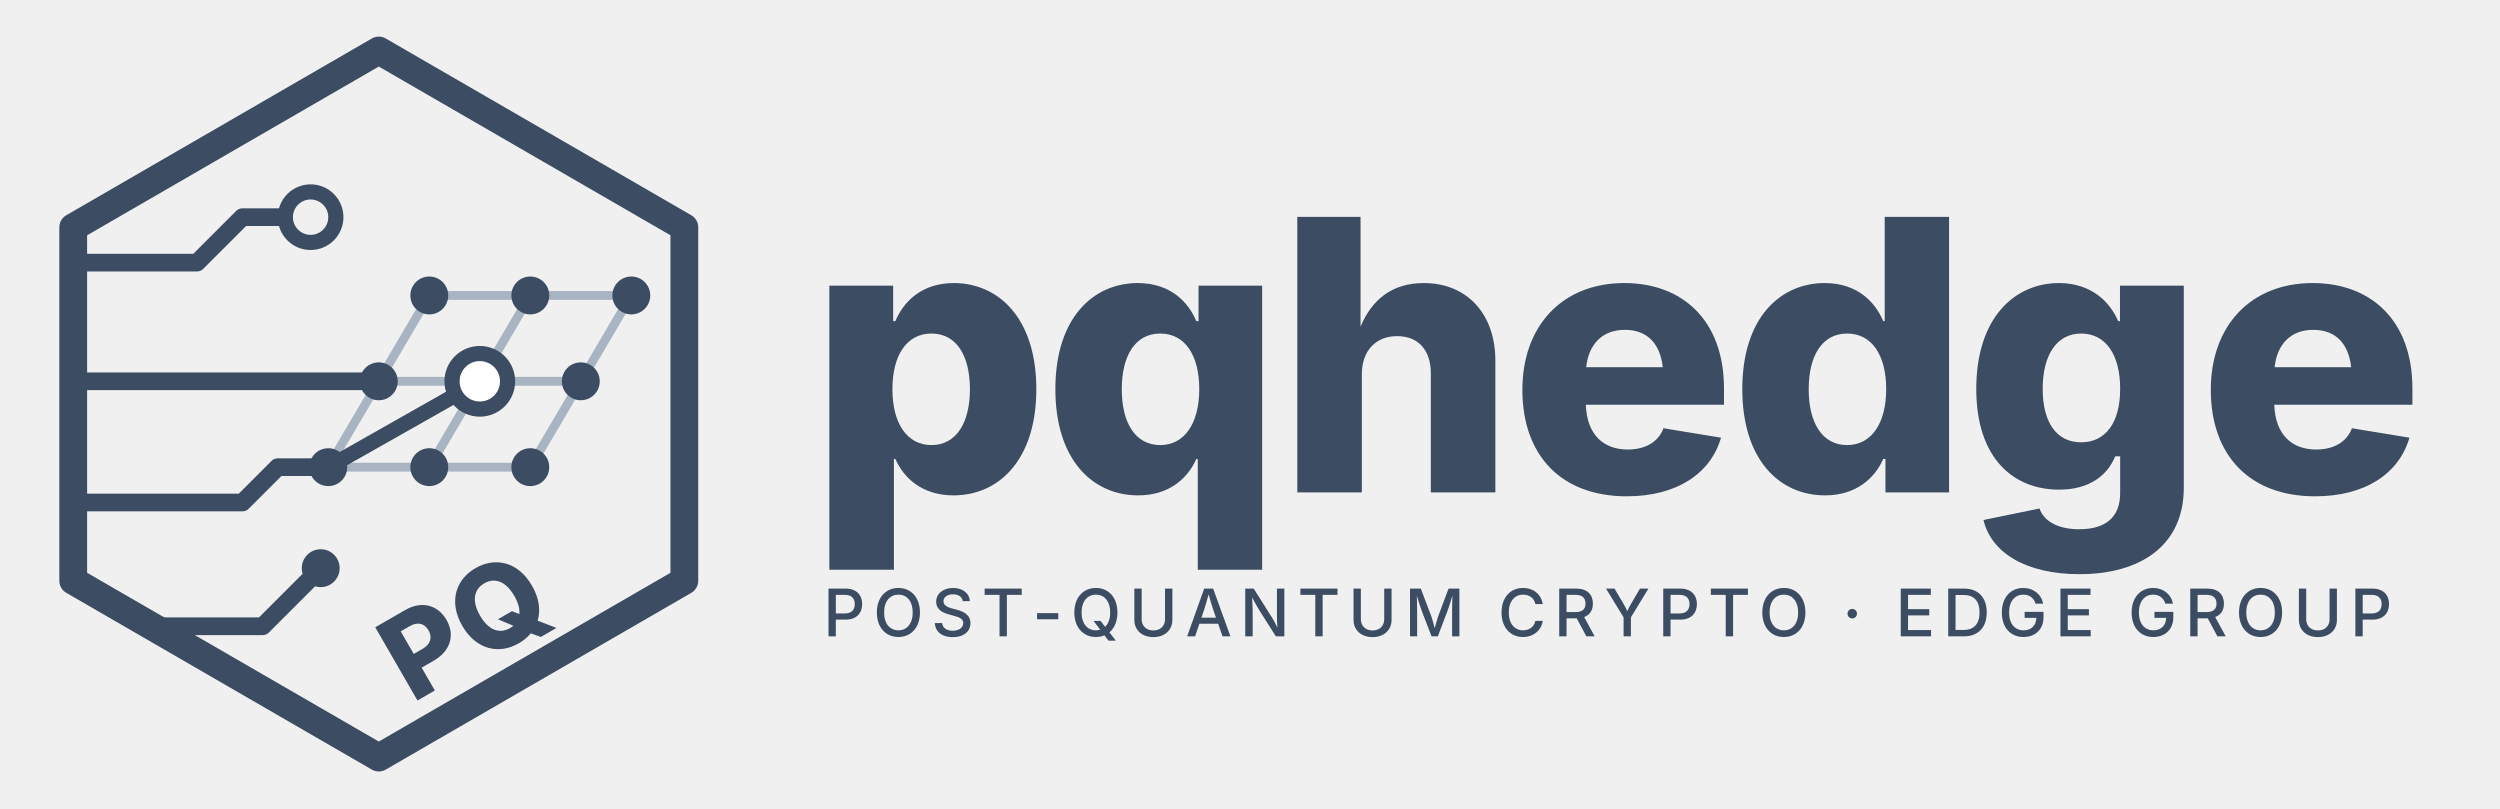
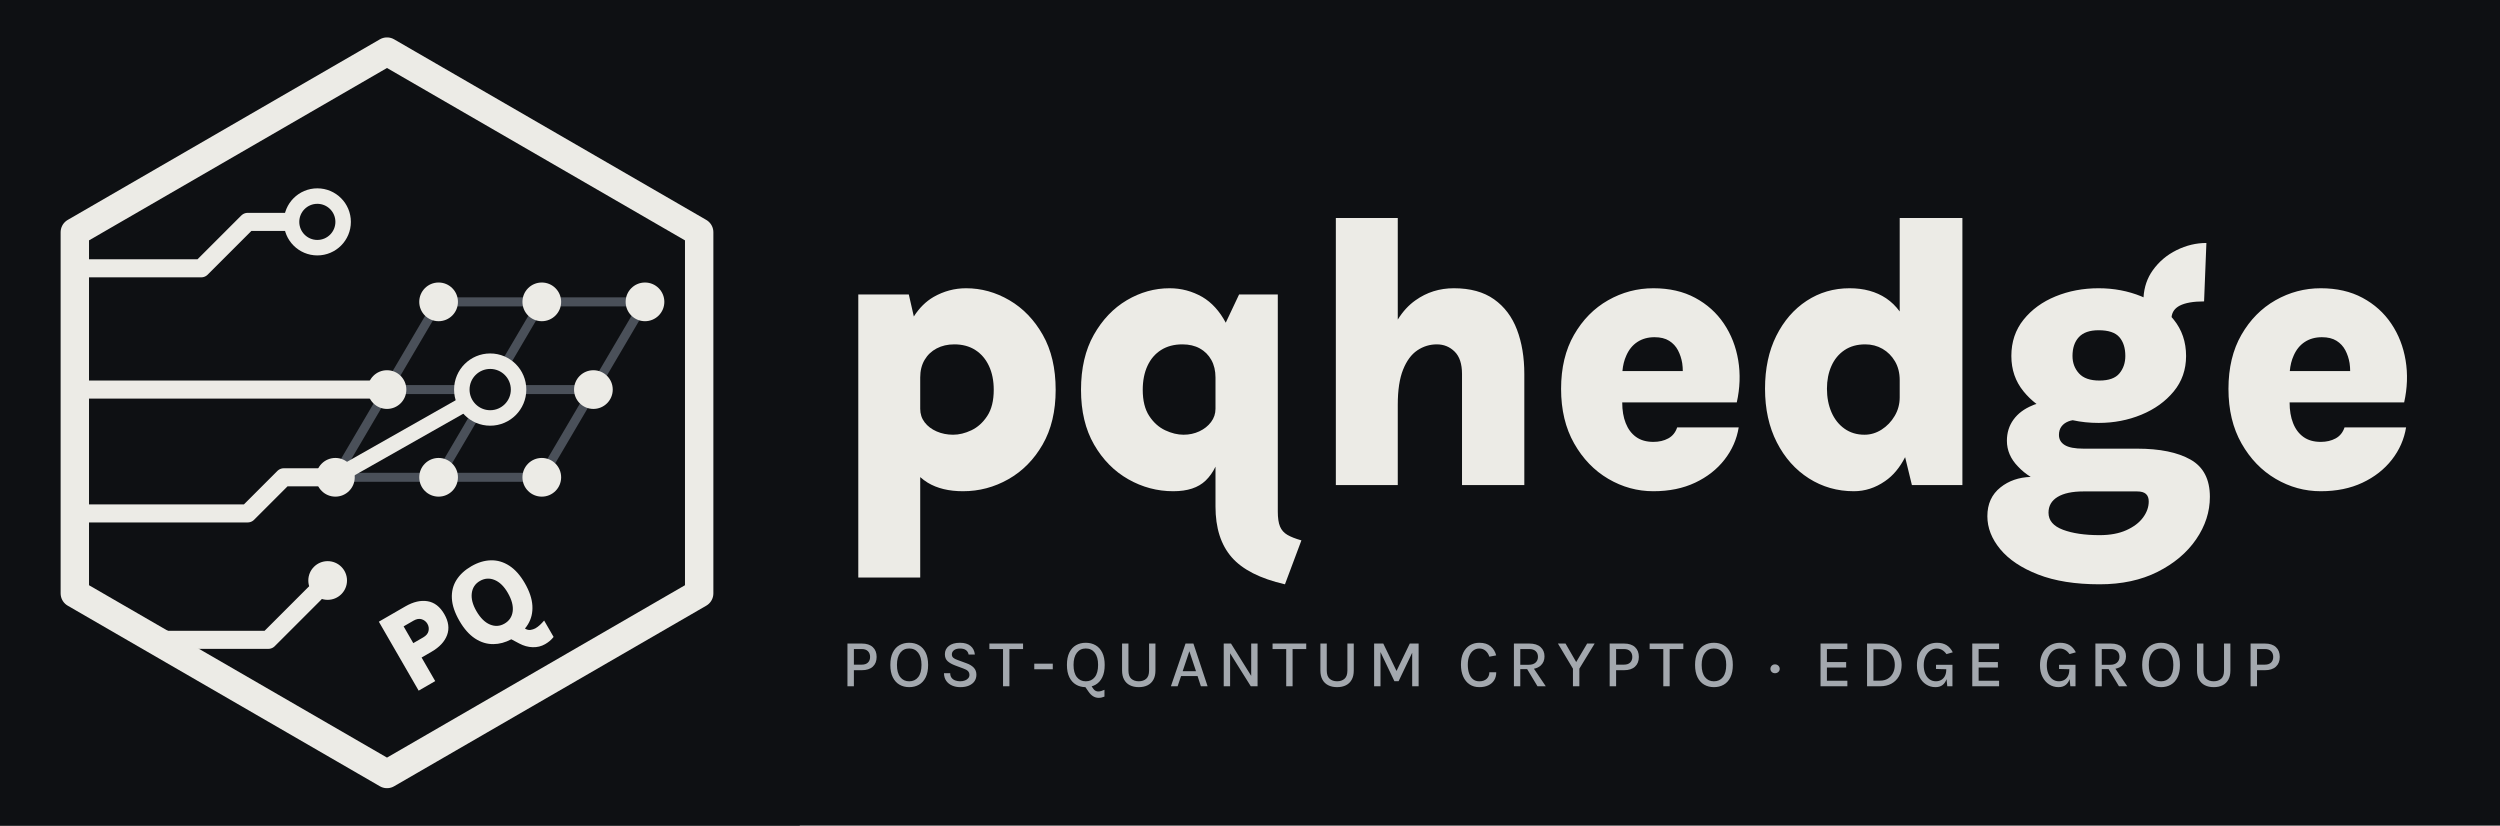
- <svg xmlns="http://www.w3.org/2000/svg" viewBox="0 0 990 320" role="img" aria-label="pqhedge">
+ <svg xmlns="http://www.w3.org/2000/svg" viewBox="0 0 969 320" role="img" aria-label="pqhedge">
+   <rect x="0" y="0" width="969" height="320" fill="#0E1013" />
  <g>
-     <polygon points="150,20 271,90 271,230 150,300 29,230 29,90" fill="none" stroke="#3B4C63" stroke-width="11" stroke-linejoin="round" />
-     <g fill="none" stroke="#3B4C63" stroke-width="7" stroke-linecap="round" stroke-linejoin="round">
+     <rect x="-10" y="0" width="320" height="320" fill="#0E1013" />
+     <polygon points="150,20 271,90 271,230 150,300 29,230 29,90" fill="none" stroke="#ECEBE6" stroke-width="11" stroke-linejoin="round" />
+     <g fill="none" stroke="#ECEBE6" stroke-width="7" stroke-linecap="round" stroke-linejoin="round">
      <path d="M34 104 H78 L96 86 H112" />
      <path d="M34 151 H150" />
      <path d="M34 199 H96 L110 185 H130" />
      <path d="M64 248 H104 L122 230" />
    </g>
-     <circle cx="123" cy="86" r="10" fill="none" stroke="#3B4C63" stroke-width="6" />
-     <circle cx="127" cy="225" r="7.5" fill="#3B4C63" />
-     <g stroke="#A9B4C2" stroke-width="3.5" stroke-linecap="round">
+     <circle cx="123" cy="86" r="10" fill="none" stroke="#ECEBE6" stroke-width="6" />
+     <circle cx="127" cy="225" r="7.5" fill="#ECEBE6" />
+     <g stroke="#4A5059" stroke-width="3.5" stroke-linecap="round">
      <line x1="130" y1="185" x2="210" y2="185" />
      <line x1="150" y1="151" x2="230" y2="151" />
      <line x1="170" y1="117" x2="250" y2="117" />
      <line x1="130" y1="185" x2="170" y2="117" />
      <line x1="170" y1="185" x2="210" y2="117" />
      <line x1="210" y1="185" x2="250" y2="117" />
    </g>
-     <line x1="130" y1="185" x2="190" y2="151" stroke="#3B4C63" stroke-width="6" stroke-linecap="round" />
-     <g fill="#3B4C63">
+     <line x1="130" y1="185" x2="190" y2="151" stroke="#ECEBE6" stroke-width="6" stroke-linecap="round" />
+     <g fill="#ECEBE6">
      <circle cx="130" cy="185" r="7.5" />
      <circle cx="170" cy="185" r="7.5" />
      <circle cx="210" cy="185" r="7.5" />
      <circle cx="150" cy="151" r="7.5" />
      <circle cx="230" cy="151" r="7.5" />
      <circle cx="170" cy="117" r="7.5" />
      <circle cx="210" cy="117" r="7.5" />
      <circle cx="250" cy="117" r="7.5" />
    </g>
-     <circle cx="190" cy="151" r="11" fill="#FFFFFF" stroke="#3B4C63" stroke-width="6" />
-     <path d="M2.605 0.0H10.534V-10.444H16.082C23.764 -10.444 28.503 -15.004 28.503 -21.899C28.503 -28.75 23.854 -33.467 16.307 -33.467H2.605ZM10.534 -16.711V-27.043H14.622C18.351 -27.043 20.282 -25.044 20.282 -21.899C20.282 -18.8 18.351 -16.711 14.645 -16.711Z M48.694 0.449C50.851 0.449 52.895 0.09 54.759 -0.606L57.477 2.628H64.642L59.61 -3.594C62.71 -6.514 64.597 -10.938 64.597 -16.711C64.597 -27.762 57.656 -33.916 48.694 -33.916C39.688 -33.916 32.747 -27.762 32.747 -16.711C32.747 -5.728 39.688 0.449 48.694 0.449ZM46.269 -11.927 50.289 -6.648C49.773 -6.559 49.256 -6.514 48.694 -6.514C43.82 -6.514 40.856 -10.107 40.856 -16.711C40.856 -23.337 43.82 -26.953 48.694 -26.953C53.546 -26.953 56.511 -23.359 56.511 -16.711C56.511 -13.611 55.859 -11.163 54.647 -9.456L52.692 -11.927Z" fill="#3B4C63" transform="translate(192 262) rotate(-30) translate(-33.4 0)" />
+     <circle cx="190" cy="151" r="11" fill="#0E1013" stroke="#ECEBE6" stroke-width="6" />
+     <path d="M3.703 0.0V-30.866H15.548Q20.884 -30.866 24.012 -28.301Q27.14 -25.737 27.14 -20.723Q27.14 -15.732 24.012 -13.145Q20.884 -10.557 15.548 -10.557H11.109V0.0ZM11.109 -16.997H15.548Q17.549 -16.997 18.572 -18.112Q19.596 -19.228 19.596 -20.723Q19.596 -22.241 18.572 -23.368Q17.549 -24.495 15.548 -24.495H11.109Z M55.177 8.901Q52.647 8.901 50.393 7.51Q48.139 6.118 46.621 3.68L44.758 0.713Q40.825 0.575 37.835 -1.127Q34.546 -2.967 32.729 -6.59Q30.912 -10.212 30.912 -15.525Q30.912 -20.976 32.729 -24.529Q34.546 -28.083 37.823 -29.819Q41.101 -31.556 45.494 -31.556Q49.933 -31.556 53.233 -29.739Q56.534 -27.922 58.351 -24.357Q60.168 -20.792 60.168 -15.525Q60.168 -10.12 58.351 -6.497Q56.534 -2.875 53.245 -1.081Q52.371 -0.598 51.428 -0.253L51.589 0.046Q52.141 0.943 53.05 1.299Q53.958 1.656 54.947 1.702Q56.028 1.702 57.132 1.449Q58.236 1.196 59.409 0.782V8.119Q58.305 8.556 57.281 8.729Q56.258 8.901 55.177 8.901ZM45.494 -5.865Q48.714 -5.865 50.646 -8.407Q52.578 -10.948 52.578 -15.571Q52.578 -19.918 50.646 -22.436Q48.714 -24.955 45.494 -24.955Q42.366 -24.955 40.434 -22.436Q38.502 -19.918 38.502 -15.525Q38.502 -10.948 40.434 -8.407Q42.366 -5.865 45.494 -5.865Z" fill="#ECEBE6" transform="translate(186 254) rotate(-30) translate(-31.1 0)" />
  </g>
-   <path d="M8.423 30.615H33.984V-13.257H34.57C37.793 -5.859 45.044 1.172 57.568 1.172C75.732 1.172 90.381 -13.11 90.381 -40.869C90.381 -69.58 74.927 -82.91 57.715 -82.91C44.678 -82.91 37.646 -75.22 34.57 -67.822H33.691V-81.885H8.423ZM48.853 -18.75C39.111 -18.75 33.398 -27.466 33.398 -40.869C33.398 -54.419 39.111 -62.915 48.853 -62.915C58.74 -62.915 64.087 -54.199 64.087 -40.869C64.087 -27.539 58.667 -18.75 48.853 -18.75Z M179.812 30.615V-81.885H154.617V-67.822H153.738C150.662 -75.22 143.631 -82.91 130.521 -82.91C113.309 -82.91 97.928 -69.58 97.928 -40.869C97.928 -13.11 112.503 1.172 130.74 1.172C143.191 1.172 150.516 -5.859 153.738 -13.257H154.324V30.615ZM139.456 -18.75C129.568 -18.75 124.222 -27.539 124.222 -40.869C124.222 -54.199 129.568 -62.915 139.456 -62.915C149.197 -62.915 154.91 -54.419 154.91 -40.869C154.91 -27.466 149.124 -18.75 139.456 -18.75Z" fill="#3B4C63" transform="translate(320 195)" />
-   <path d="M33.984 -46.729C33.984 -56.25 39.624 -61.89 47.974 -61.89C56.323 -61.89 61.304 -56.396 61.304 -47.168V0.0H86.865V-52.148C86.865 -70.679 75.659 -82.91 58.521 -82.91C45.776 -82.91 37.866 -76.172 33.472 -65.625V-109.131H8.423V0.0H33.984Z M138.87 1.538C158.719 1.538 172.122 -7.471 176.224 -21.68L153.445 -25.415C151.395 -19.922 146.194 -16.992 139.31 -16.992C129.642 -16.992 123.123 -22.852 122.684 -34.717H177.396V-41.162C177.396 -68.188 160.916 -82.91 137.918 -82.91C113.309 -82.91 97.562 -65.918 97.562 -40.649C97.562 -14.429 113.162 1.538 138.87 1.538ZM122.83 -49.585C123.782 -58.594 129.129 -64.38 138.138 -64.38C147.073 -64.38 152.127 -58.887 153.152 -49.585Z M217.462 1.172C229.913 1.172 237.237 -5.859 240.46 -13.257H241.339V0.0H266.534V-109.131H241.046V-67.822H240.46C237.384 -75.22 230.353 -82.91 217.242 -82.91C200.03 -82.91 184.649 -69.58 184.649 -40.869C184.649 -13.11 199.225 1.172 217.462 1.172ZM226.178 -18.75C216.29 -18.75 210.943 -27.539 210.943 -40.869C210.943 -54.199 216.29 -62.915 226.178 -62.915C235.919 -62.915 241.632 -54.419 241.632 -40.869C241.632 -27.466 235.846 -18.75 226.178 -18.75Z M318.173 32.373C342.636 32.373 359.481 20.801 359.481 -1.831V-81.885H334.213V-67.822H333.48C330.404 -75.22 323.007 -82.91 310.043 -82.91C292.831 -82.91 277.304 -69.58 277.304 -40.942C277.304 -13.33 292.172 -1.099 310.116 -1.099C322.274 -1.099 329.306 -6.885 332.309 -14.282H334.286V0.22C334.286 9.961 328.427 14.575 318.026 14.575C308.871 14.575 303.817 10.84 302.353 6.372L280.16 10.913C283.163 23.73 296.786 32.373 318.173 32.373ZM318.832 -19.849C309.018 -19.849 303.598 -27.832 303.598 -41.016C303.598 -54.199 309.018 -62.915 318.832 -62.915C328.646 -62.915 334.286 -54.419 334.286 -41.016C334.286 -27.759 328.646 -19.849 318.832 -19.849Z M411.486 1.538C431.335 1.538 444.738 -7.471 448.84 -21.68L426.062 -25.415C424.011 -19.922 418.811 -16.992 411.926 -16.992C402.258 -16.992 395.739 -22.852 395.3 -34.717H450.012V-41.162C450.012 -68.188 433.532 -82.91 410.534 -82.91C385.925 -82.91 370.178 -65.918 370.178 -40.649C370.178 -14.429 385.778 1.538 411.486 1.538ZM395.446 -49.585C396.398 -58.594 401.745 -64.38 410.754 -64.38C419.689 -64.38 424.743 -58.887 425.769 -49.585Z" fill="#3B4C63" transform="translate(505.3 195)" />
-   <path d="M2.095 0.0H4.989V-6.627H8.849C13.241 -6.627 15.425 -9.28 15.425 -12.771C15.425 -16.263 13.254 -18.916 8.874 -18.916H2.095ZM4.989 -9.077V-16.44H8.544C11.35 -16.44 12.492 -14.904 12.492 -12.771C12.492 -10.639 11.35 -9.077 8.569 -9.077Z M29.78 0.254C34.681 0.254 38.299 -3.402 38.299 -9.445C38.299 -15.514 34.681 -19.17 29.78 -19.17C24.867 -19.17 21.236 -15.514 21.236 -9.445C21.236 -3.402 24.867 0.254 29.78 0.254ZM29.78 -2.387C26.53 -2.387 24.105 -4.875 24.105 -9.445C24.105 -14.028 26.53 -16.529 29.78 -16.529C33.005 -16.529 35.43 -14.041 35.43 -9.445C35.43 -4.875 33.005 -2.387 29.78 -2.387Z M51.296 0.317C55.739 0.317 58.303 -2.019 58.303 -5.23C58.303 -8.646 55.269 -9.94 52.857 -10.562L51.016 -11.045C49.569 -11.426 47.614 -12.099 47.614 -13.889C47.614 -15.488 49.061 -16.656 51.359 -16.656C53.505 -16.656 55.041 -15.666 55.231 -13.939H58.05C57.961 -16.948 55.307 -19.17 51.423 -19.17C47.614 -19.17 44.719 -16.999 44.719 -13.724C44.719 -11.134 46.548 -9.547 49.645 -8.722L51.854 -8.112C53.886 -7.566 55.447 -6.919 55.447 -5.269C55.447 -3.44 53.682 -2.222 51.283 -2.222C49.099 -2.222 47.271 -3.187 47.106 -5.256H44.199C44.377 -1.803 47.043 0.317 51.296 0.317Z M63.912 -16.428H69.815V0.0H72.722V-16.428H78.6V-18.916H63.912Z M93.083 -9.191H84.678V-6.767H93.083Z M107.984 0.254C109.203 0.254 110.332 0.025 111.361 -0.406L112.973 1.714H115.855L113.329 -1.6C115.296 -3.25 116.502 -5.941 116.502 -9.445C116.502 -15.514 112.884 -19.17 107.984 -19.17C103.071 -19.17 99.44 -15.514 99.44 -9.445C99.44 -3.402 103.071 0.254 107.984 0.254ZM107.057 -6.106 109.698 -2.641C109.152 -2.476 108.58 -2.387 107.984 -2.387C104.734 -2.387 102.309 -4.875 102.309 -9.445C102.309 -14.028 104.734 -16.529 107.984 -16.529C111.208 -16.529 113.633 -14.041 113.633 -9.445C113.633 -6.868 112.871 -4.964 111.627 -3.783L109.837 -6.106Z M130.743 0.292C135.263 0.292 138.259 -2.526 138.259 -6.5V-18.916H135.352V-6.741C135.352 -4.189 133.587 -2.336 130.743 -2.336C127.887 -2.336 126.097 -4.189 126.097 -6.741V-18.916H123.202V-6.5C123.202 -2.526 126.186 0.292 130.743 0.292Z M144.121 0.0H147.257L148.945 -4.989H156.385L158.124 0.0H161.26L154.404 -18.916H150.85ZM149.771 -7.401 150.824 -10.524C151.294 -11.972 151.878 -13.939 152.614 -16.644C153.363 -13.965 153.935 -12.035 154.443 -10.524L155.534 -7.401Z M167.122 0.0H170.055V-10.093C170.055 -11.07 169.953 -13.025 169.839 -15.399C171.21 -12.86 171.934 -11.553 172.86 -10.067L179.246 0.0H182.598V-18.916H179.665V-8.15C179.665 -7.059 179.716 -5.294 179.856 -3.466C179.018 -5.281 178.167 -6.716 177.583 -7.655L170.461 -18.916H167.122Z M188.955 -16.428H194.858V0.0H197.766V-16.428H203.643V-18.916H188.955Z M217.542 0.292C222.061 0.292 225.057 -2.526 225.057 -6.5V-18.916H222.15V-6.741C222.15 -4.189 220.386 -2.336 217.542 -2.336C214.685 -2.336 212.895 -4.189 212.895 -6.741V-18.916H210.001V-6.5C210.001 -2.526 212.984 0.292 217.542 0.292Z M232.367 0.0H235.185V-10.182C235.185 -11.629 235.122 -14.054 235.071 -16.034C235.795 -13.698 236.544 -11.324 236.975 -10.182L240.898 0.0H243.374L247.246 -10.182C247.677 -11.362 248.465 -13.8 249.137 -16.098C249.099 -13.99 249.036 -11.578 249.036 -10.182V0.0H251.918V-18.916H247.627L243.564 -8.062C243.196 -7.021 242.599 -4.913 242.155 -3.225C241.723 -4.951 241.127 -7.046 240.758 -8.062L236.633 -18.916H232.367Z  M277.124 0.254C281.301 0.254 284.348 -2.387 284.932 -6.132H282.012C281.53 -3.72 279.511 -2.387 277.15 -2.387C273.913 -2.387 271.475 -4.85 271.475 -9.445C271.475 -14.016 273.9 -16.529 277.15 -16.529C279.511 -16.529 281.53 -15.209 282.012 -12.797H284.919C284.285 -16.809 281.111 -19.17 277.124 -19.17C272.224 -19.17 268.606 -15.514 268.606 -9.445C268.606 -3.402 272.211 0.254 277.124 0.254Z M291.454 0.0H294.349V-7.147H298.208C298.259 -7.147 298.323 -7.147 298.373 -7.147L302.207 0.0H305.495L301.331 -7.643C303.629 -8.506 304.784 -10.436 304.784 -12.975C304.784 -16.466 302.614 -18.916 298.234 -18.916H291.454ZM294.349 -9.623V-16.44H297.904C300.697 -16.44 301.852 -15.107 301.852 -12.975C301.852 -10.854 300.697 -9.623 297.929 -9.623Z M316.944 0.0H319.838V-7.528L326.782 -18.916H323.418L319.902 -12.886C319.343 -11.934 318.886 -11.083 318.416 -9.94C317.946 -11.058 317.489 -11.896 316.905 -12.886L313.351 -18.916H309.974L316.944 -7.528Z M332.645 0.0H335.539V-6.627H339.399C343.791 -6.627 345.975 -9.28 345.975 -12.771C345.975 -16.263 343.804 -18.916 339.424 -18.916H332.645ZM335.539 -9.077V-16.44H339.094C341.899 -16.44 343.042 -14.904 343.042 -12.771C343.042 -10.639 341.899 -9.077 339.119 -9.077Z M351.494 -16.428H357.397V0.0H360.305V-16.428H366.183V-18.916H351.494Z M380.424 0.254C385.324 0.254 388.942 -3.402 388.942 -9.445C388.942 -15.514 385.324 -19.17 380.424 -19.17C375.511 -19.17 371.88 -15.514 371.88 -9.445C371.88 -3.402 375.511 0.254 380.424 0.254ZM380.424 -2.387C377.174 -2.387 374.749 -4.875 374.749 -9.445C374.749 -14.028 377.174 -16.529 380.424 -16.529C383.648 -16.529 386.073 -14.041 386.073 -9.445C386.073 -4.875 383.648 -2.387 380.424 -2.387Z  M407.497 -7.109C408.538 -7.109 409.363 -7.935 409.363 -8.976C409.363 -10.029 408.538 -10.854 407.497 -10.854C406.443 -10.854 405.618 -10.029 405.618 -8.976C405.618 -7.935 406.443 -7.109 407.497 -7.109Z  M426.699 0.0H438.683V-2.488H429.593V-8.315H437.972V-10.791H429.593V-16.428H438.607V-18.916H426.699Z M451.655 0.0C457.406 0.0 460.744 -3.567 460.744 -9.483C460.744 -15.361 457.406 -18.916 451.832 -18.916H445.497V0.0ZM448.392 -2.539V-16.377H451.642C455.768 -16.377 457.901 -13.927 457.901 -9.483C457.901 -5.002 455.768 -2.539 451.489 -2.539Z M475.328 0.254C479.911 0.254 483.225 -2.742 483.225 -7.528V-9.699H475.76V-7.312H480.394C480.33 -4.291 478.337 -2.387 475.341 -2.387C472.002 -2.387 469.59 -4.9 469.59 -9.458C469.59 -14.028 472.04 -16.529 475.227 -16.529C477.715 -16.529 479.403 -15.146 480.089 -12.937H483.06C482.425 -16.618 479.276 -19.17 475.201 -19.17C470.301 -19.17 466.721 -15.488 466.721 -9.445C466.721 -3.466 470.187 0.254 475.328 0.254Z M489.938 0.0H501.922V-2.488H492.832V-8.315H501.211V-10.791H492.832V-16.428H501.846V-18.916H489.938Z  M526.735 0.254C531.318 0.254 534.632 -2.742 534.632 -7.528V-9.699H527.167V-7.312H531.801C531.737 -4.291 529.744 -2.387 526.748 -2.387C523.409 -2.387 520.997 -4.9 520.997 -9.458C520.997 -14.028 523.447 -16.529 526.634 -16.529C529.122 -16.529 530.81 -15.146 531.496 -12.937H534.467C533.832 -16.618 530.683 -19.17 526.608 -19.17C521.708 -19.17 518.128 -15.488 518.128 -9.445C518.128 -3.466 521.594 0.254 526.735 0.254Z M541.344 0.0H544.239V-7.147H548.098C548.149 -7.147 548.213 -7.147 548.263 -7.147L552.097 0.0H555.385L551.221 -7.643C553.519 -8.506 554.674 -10.436 554.674 -12.975C554.674 -16.466 552.504 -18.916 548.124 -18.916H541.344ZM544.239 -9.623V-16.44H547.794C550.587 -16.44 551.742 -15.107 551.742 -12.975C551.742 -10.854 550.587 -9.623 547.819 -9.623Z M569.195 0.254C574.095 0.254 577.713 -3.402 577.713 -9.445C577.713 -15.514 574.095 -19.17 569.195 -19.17C564.282 -19.17 560.651 -15.514 560.651 -9.445C560.651 -3.402 564.282 0.254 569.195 0.254ZM569.195 -2.387C565.945 -2.387 563.52 -4.875 563.52 -9.445C563.52 -14.028 565.945 -16.529 569.195 -16.529C572.419 -16.529 574.844 -14.041 574.844 -9.445C574.844 -4.875 572.419 -2.387 569.195 -2.387Z M591.904 0.292C596.423 0.292 599.419 -2.526 599.419 -6.5V-18.916H596.512V-6.741C596.512 -4.189 594.747 -2.336 591.904 -2.336C589.047 -2.336 587.257 -4.189 587.257 -6.741V-18.916H584.363V-6.5C584.363 -2.526 587.346 0.292 591.904 0.292Z M606.729 0.0H609.623V-6.627H613.483C617.875 -6.627 620.059 -9.28 620.059 -12.771C620.059 -16.263 617.888 -18.916 613.508 -18.916H606.729ZM609.623 -9.077V-16.44H613.178C615.984 -16.44 617.126 -14.904 617.126 -12.771C617.126 -10.639 615.984 -9.077 613.203 -9.077Z" fill="#3B4C63" transform="translate(326 252)" />
+   <path d="M53.25 2.4Q45.075 2.4 39.6 -0.9Q38.025 -1.875 36.675 -3.075V35.85H12.675V-73.875H32.25L34.2 -65.325Q37.35 -70.275 41.85 -72.9Q47.775 -76.275 54.45 -76.275Q63.3 -76.275 71.25 -71.625Q79.2 -66.975 84.188 -58.2Q89.175 -49.425 89.175 -36.9Q89.175 -24.45 84.112 -15.675Q79.05 -6.9 70.838 -2.25Q62.625 2.4 53.25 2.4ZM36.675 -41.7V-29.55Q36.675 -26.55 38.4 -24.3Q40.125 -22.05 43.05 -20.775Q45.975 -19.5 49.425 -19.5Q52.875 -19.5 56.513 -21.225Q60.15 -22.95 62.662 -26.775Q65.175 -30.6 65.175 -36.9Q65.175 -42.225 63.3 -46.2Q61.425 -50.175 58.013 -52.35Q54.6 -54.525 49.875 -54.525Q46.05 -54.525 43.05 -52.95Q40.05 -51.375 38.362 -48.487Q36.675 -45.6 36.675 -41.7Z M134.775 2.4Q125.475 2.4 117.3 -2.25Q109.125 -6.9 104.062 -15.675Q99.0 -24.45 99.0 -36.9Q99.0 -49.425 103.95 -58.2Q108.9 -66.975 116.737 -71.625Q124.575 -76.275 133.35 -76.275Q140.1 -76.275 146.025 -72.9Q151.5 -69.675 155.1 -62.925L160.275 -73.875H175.275V10.275Q175.275 14.025 176.137 16.087Q177.0 18.15 178.988 19.312Q180.975 20.475 184.425 21.45L178.05 38.475Q163.65 35.175 157.387 27.975Q151.125 20.775 151.125 8.325V-7.125Q149.625 -3.975 147.3 -1.725Q143.025 2.4 134.775 2.4ZM151.125 -29.55V-41.7Q151.125 -45.6 149.512 -48.487Q147.9 -51.375 145.05 -52.95Q142.2 -54.525 138.3 -54.525Q133.5 -54.525 130.05 -52.35Q126.6 -50.175 124.762 -46.2Q122.925 -42.225 122.925 -36.9Q122.925 -30.6 125.438 -26.775Q127.95 -22.95 131.625 -21.225Q135.3 -19.5 138.75 -19.5Q142.05 -19.5 144.863 -20.812Q147.675 -22.125 149.4 -24.413Q151.125 -26.7 151.125 -29.55Z" fill="#ECEBE6" transform="translate(320 188)" />
+   <path d="M61.575 0.0V-43.05Q61.575 -48.9 58.725 -51.712Q55.875 -54.525 51.825 -54.525Q47.7 -54.525 44.25 -52.2Q40.8 -49.875 38.737 -44.737Q36.675 -39.6 36.675 -31.125V0.0H12.675V-103.5H36.675V-64.125Q39.6 -68.85 43.575 -71.625Q50.1 -76.275 58.425 -76.275Q67.95 -76.275 73.987 -72.0Q80.025 -67.725 82.875 -60.225Q85.725 -52.725 85.725 -43.05V0.0Z M135.75 2.4Q126.45 2.4 118.275 -2.4Q110.1 -7.2 105.037 -16.125Q99.975 -25.05 99.975 -37.275Q99.975 -49.5 105.0 -58.237Q110.025 -66.975 118.2 -71.625Q126.375 -76.275 135.75 -76.275Q145.05 -76.275 151.95 -72.562Q158.85 -68.85 163.087 -62.55Q167.325 -56.25 168.637 -48.337Q169.95 -40.425 168.075 -32.025H123.675Q123.675 -27.375 125.025 -24.0Q126.375 -20.55 129.037 -18.637Q131.7 -16.725 135.75 -16.725Q139.05 -16.725 141.525 -18.075Q144.0 -19.425 144.975 -22.35H168.825Q167.7 -15.45 163.312 -9.825Q158.925 -4.2 151.912 -0.9Q144.9 2.4 135.75 2.4ZM123.75 -44.175H147.15Q147.15 -45.675 146.925 -47.25Q146.475 -49.95 145.275 -52.237Q144.075 -54.525 141.862 -55.912Q139.65 -57.3 136.2 -57.3Q132.375 -57.3 129.562 -55.462Q126.75 -53.625 125.25 -50.175Q124.05 -47.55 123.75 -44.175Z M213.45 2.4Q203.85 2.4 196.012 -2.587Q188.175 -7.575 183.6 -16.538Q179.025 -25.5 179.025 -37.35Q179.025 -49.05 183.375 -57.787Q187.725 -66.525 195.15 -71.4Q202.575 -76.275 211.8 -76.275Q220.125 -76.275 225.975 -72.375Q228.975 -70.35 231.225 -67.275V-103.5H255.525V0.0H235.95L233.325 -10.8Q230.175 -4.65 225.525 -1.5Q219.9 2.4 213.45 2.4ZM231.225 -40.65Q231.225 -44.85 229.387 -47.962Q227.55 -51.075 224.55 -52.8Q221.55 -54.525 217.875 -54.525Q213.15 -54.525 209.812 -52.275Q206.475 -50.025 204.75 -46.125Q203.025 -42.225 203.025 -37.35Q203.025 -32.25 204.787 -28.2Q206.55 -24.15 209.85 -21.825Q213.15 -19.5 217.575 -19.5Q221.1 -19.5 224.212 -21.487Q227.325 -23.475 229.275 -26.775Q231.225 -30.075 231.225 -33.975Z M308.7 38.475Q294.6 38.475 284.888 34.688Q275.175 30.9 270.188 24.862Q265.2 18.825 265.2 12.075Q265.2 4.95 270.3 0.9Q275.1 -2.925 282.0 -3.15Q279.225 -4.875 277.125 -7.125Q272.775 -11.55 272.775 -17.175Q272.775 -21.825 275.325 -25.35Q277.875 -28.875 282.6 -30.825Q283.35 -31.2 284.25 -31.425Q281.4 -33.6 279.225 -36.3Q274.5 -42.075 274.5 -50.025Q274.5 -58.2 279.225 -64.087Q283.95 -69.975 291.637 -73.125Q299.325 -76.275 308.325 -76.275Q317.175 -76.275 324.9 -73.125Q325.35 -72.975 325.725 -72.75Q326.1 -78.75 329.325 -83.25Q332.925 -88.275 338.55 -91.05Q344.175 -93.825 350.1 -93.825L349.2 -71.175Q342.975 -71.175 339.75 -69.525Q336.9 -68.025 336.6 -65.1Q336.975 -64.575 337.425 -64.125Q342.225 -58.2 342.225 -50.025Q342.225 -42.075 337.425 -36.262Q332.625 -30.45 324.9 -27.262Q317.175 -24.075 308.325 -24.075Q303.075 -24.075 298.275 -25.125Q297.375 -24.975 296.625 -24.675Q294.9 -24.0 293.925 -22.688Q292.95 -21.375 292.95 -19.425Q292.95 -16.875 295.2 -15.488Q297.45 -14.1 302.475 -14.1H323.25Q336.45 -14.1 343.95 -9.863Q351.45 -5.625 351.45 4.575Q351.45 13.275 346.125 21.037Q340.8 28.8 331.2 33.638Q321.6 38.475 308.7 38.475ZM302.475 2.475Q295.95 2.475 292.425 4.612Q288.9 6.75 288.9 10.725Q288.9 15.225 294.487 17.325Q300.075 19.425 308.7 19.425Q314.775 19.425 319.05 17.512Q323.325 15.6 325.538 12.6Q327.75 9.6 327.75 6.375Q327.75 4.425 326.663 3.45Q325.575 2.475 323.25 2.475ZM308.625 -40.5Q314.1 -40.5 316.388 -43.275Q318.675 -46.05 318.675 -50.025Q318.675 -54.675 316.35 -57.337Q314.025 -60.0 308.325 -60.0Q303.15 -60.0 300.675 -57.337Q298.2 -54.675 298.2 -50.025Q298.2 -46.05 300.712 -43.275Q303.225 -40.5 308.625 -40.5Z M394.425 2.4Q385.125 2.4 376.95 -2.4Q368.775 -7.2 363.712 -16.125Q358.65 -25.05 358.65 -37.275Q358.65 -49.5 363.675 -58.237Q368.7 -66.975 376.875 -71.625Q385.05 -76.275 394.425 -76.275Q403.725 -76.275 410.625 -72.562Q417.525 -68.85 421.762 -62.55Q426.0 -56.25 427.312 -48.337Q428.625 -40.425 426.75 -32.025H382.35Q382.35 -27.375 383.7 -24.0Q385.05 -20.55 387.712 -18.637Q390.375 -16.725 394.425 -16.725Q397.725 -16.725 400.2 -18.075Q402.675 -19.425 403.65 -22.35H427.5Q426.375 -15.45 421.987 -9.825Q417.6 -4.2 410.587 -0.9Q403.575 2.4 394.425 2.4ZM382.425 -44.175H405.825Q405.825 -45.675 405.6 -47.25Q405.15 -49.95 403.95 -52.237Q402.75 -54.525 400.538 -55.912Q398.325 -57.3 394.875 -57.3Q391.05 -57.3 388.238 -55.462Q385.425 -53.625 383.925 -50.175Q382.725 -47.55 382.425 -44.175Z" fill="#ECEBE6" transform="translate(505.1 188)" />
+   <path d="M2.47 0.0V-16.562H8.021Q10.79 -16.562 12.285 -15.184Q13.78 -13.806 13.78 -11.375Q13.78 -8.97 12.285 -7.598Q10.79 -6.227 8.021 -6.227H4.966V0.0ZM4.966 -8.385H8.021Q9.607 -8.385 10.426 -9.204Q11.245 -10.023 11.245 -11.375Q11.245 -12.74 10.426 -13.585Q9.607 -14.43 8.021 -14.43H4.966Z M26.403 0.338Q24.284 0.338 22.633 -0.624Q20.982 -1.586 20.039 -3.497Q19.097 -5.408 19.097 -8.268Q19.097 -11.18 20.039 -13.084Q20.982 -14.989 22.633 -15.925Q24.284 -16.861 26.403 -16.861Q28.535 -16.861 30.192 -15.912Q31.85 -14.963 32.792 -13.046Q33.735 -11.128 33.735 -8.268Q33.735 -5.382 32.792 -3.464Q31.85 -1.547 30.192 -0.605Q28.535 0.338 26.403 0.338ZM26.403 -1.924Q28.613 -1.924 29.893 -3.549Q31.174 -5.174 31.174 -8.294Q31.174 -11.336 29.893 -12.994Q28.613 -14.651 26.403 -14.651Q24.232 -14.651 22.945 -12.987Q21.658 -11.323 21.658 -8.268Q21.658 -5.174 22.945 -3.549Q24.232 -1.924 26.403 -1.924Z M46.176 0.338Q44.486 0.338 43.069 -0.267Q41.652 -0.871 40.787 -2.067Q39.923 -3.263 39.884 -5.057H42.302Q42.302 -3.978 42.828 -3.289Q43.355 -2.6 44.226 -2.268Q45.097 -1.937 46.15 -1.937Q47.216 -1.937 48.035 -2.262Q48.854 -2.587 49.302 -3.133Q49.751 -3.679 49.751 -4.381Q49.751 -5.33 49.166 -5.909Q48.581 -6.487 47.385 -6.89L44.304 -8.034Q42.315 -8.775 41.275 -9.744Q40.235 -10.712 40.235 -12.441Q40.235 -14.404 41.769 -15.633Q43.303 -16.861 46.085 -16.861Q48.724 -16.861 50.186 -15.639Q51.649 -14.417 51.857 -12.311H49.426Q49.244 -13.377 48.431 -14.001Q47.619 -14.625 46.085 -14.625Q44.603 -14.625 43.771 -13.982Q42.939 -13.338 42.939 -12.363Q42.939 -11.557 43.465 -11.076Q43.992 -10.595 45.11 -10.205L48.62 -8.918Q50.427 -8.281 51.441 -7.202Q52.455 -6.123 52.455 -4.459Q52.455 -3.055 51.727 -1.976Q50.999 -0.897 49.595 -0.279Q48.191 0.338 46.176 0.338Z M57.486 -14.43V-16.562H70.538V-14.43H65.247V0.0H62.777V-14.43Z M74.88 -6.604V-8.762H82.056V-6.604Z M99.866 4.485Q98.657 4.485 97.662 3.854Q96.668 3.224 95.875 2.041L94.705 0.338Q92.677 0.312 91.078 -0.624Q89.427 -1.586 88.484 -3.497Q87.542 -5.408 87.542 -8.268Q87.542 -11.18 88.484 -13.084Q89.427 -14.989 91.078 -15.925Q92.729 -16.861 94.848 -16.861Q96.98 -16.861 98.637 -15.912Q100.295 -14.963 101.237 -13.046Q102.18 -11.128 102.18 -8.268Q102.18 -5.382 101.237 -3.464Q100.295 -1.547 98.644 -0.611Q97.929 -0.195 97.123 0.026L97.747 0.949Q98.15 1.521 98.624 1.755Q99.099 1.989 99.567 2.015Q100.243 2.015 100.834 1.84Q101.426 1.664 102.089 1.365V4.004Q101.491 4.251 100.951 4.368Q100.412 4.485 99.866 4.485ZM94.848 -1.924Q97.058 -1.924 98.338 -3.549Q99.619 -5.174 99.619 -8.294Q99.619 -11.336 98.338 -12.994Q97.058 -14.651 94.848 -14.651Q92.677 -14.651 91.39 -12.987Q90.103 -11.323 90.103 -8.268Q90.103 -5.174 91.39 -3.549Q92.677 -1.924 94.848 -1.924Z M108.914 -16.562H111.384V-6.097Q111.384 -3.887 112.495 -2.912Q113.607 -1.937 115.388 -1.937Q117.169 -1.937 118.274 -2.912Q119.379 -3.887 119.379 -6.097V-16.562H121.849V-6.097Q121.849 -4.017 121.069 -2.58Q120.289 -1.144 118.84 -0.403Q117.39 0.338 115.388 0.338Q113.399 0.338 111.943 -0.403Q110.487 -1.144 109.701 -2.58Q108.914 -4.017 108.914 -6.097Z M127.842 0.0 133.51 -16.562H136.565L142.064 0.0H139.464L138.177 -3.952H131.781L130.442 0.0ZM132.405 -5.85H137.566L134.992 -13.585Z M148.317 -16.562H151.138L158.964 -4.03V-16.562H161.434V0.0H158.808L150.787 -12.792V0.0H148.317Z M167.245 -14.43V-16.562H180.297V-14.43H175.006V0.0H172.536V-14.43Z M185.783 -16.562H188.253V-6.097Q188.253 -3.887 189.365 -2.912Q190.476 -1.937 192.257 -1.937Q194.038 -1.937 195.143 -2.912Q196.248 -3.887 196.248 -6.097V-16.562H198.718V-6.097Q198.718 -4.017 197.938 -2.58Q197.158 -1.144 195.709 -0.403Q194.259 0.338 192.257 0.338Q190.268 0.338 188.812 -0.403Q187.356 -1.144 186.57 -2.58Q185.783 -4.017 185.783 -6.097Z M206.609 -16.562H210.158L215.293 -5.928L220.428 -16.562H223.86V0.0H221.364V-13.0L216.099 -1.963H214.474L209.079 -13.26V0.0H206.609Z  M247.39 0.338Q245.193 0.338 243.601 -0.734Q242.008 -1.807 241.137 -3.763Q240.266 -5.72 240.266 -8.359Q240.266 -11.141 241.189 -13.032Q242.112 -14.924 243.731 -15.893Q245.349 -16.861 247.39 -16.861Q250.133 -16.861 251.758 -15.503Q253.383 -14.144 253.916 -11.973L251.277 -11.466Q250.809 -12.909 249.795 -13.773Q248.781 -14.638 247.39 -14.638Q246.168 -14.638 245.154 -13.936Q244.14 -13.234 243.529 -11.837Q242.918 -10.439 242.918 -8.359Q242.918 -6.435 243.425 -4.986Q243.932 -3.536 244.92 -2.73Q245.908 -1.924 247.39 -1.924Q249.197 -1.924 250.237 -2.893Q251.277 -3.861 251.277 -5.421H253.942Q253.942 -3.601 253.13 -2.321Q252.317 -1.04 250.848 -0.351Q249.379 0.338 247.39 0.338Z M260.793 0.0V-16.562H266.721Q269.62 -16.562 271.135 -15.19Q272.649 -13.819 272.649 -11.583Q272.649 -9.373 271.141 -8.008Q270.14 -7.111 268.554 -6.799L273.143 0.0H269.932L265.928 -6.643H263.263V0.0ZM263.263 -8.333H266.5Q268.268 -8.333 269.191 -9.184Q270.114 -10.036 270.114 -11.388Q270.114 -12.779 269.25 -13.604Q268.385 -14.43 266.721 -14.43H263.263Z M277.849 -16.562H280.8L284.934 -9.386L289.172 -16.562H292.097L286.156 -6.825V0.0H283.673V-6.825Z M297.908 0.0V-16.562H303.459Q306.228 -16.562 307.723 -15.184Q309.218 -13.806 309.218 -11.375Q309.218 -8.97 307.723 -7.598Q306.228 -6.227 303.459 -6.227H300.404V0.0ZM300.404 -8.385H303.459Q305.045 -8.385 305.864 -9.204Q306.683 -10.023 306.683 -11.375Q306.683 -12.74 305.864 -13.585Q305.045 -14.43 303.459 -14.43H300.404Z M313.404 -14.43V-16.562H326.456V-14.43H321.165V0.0H318.695V-14.43Z M338.312 0.338Q336.193 0.338 334.542 -0.624Q332.891 -1.586 331.949 -3.497Q331.006 -5.408 331.006 -8.268Q331.006 -11.18 331.949 -13.084Q332.891 -14.989 334.542 -15.925Q336.193 -16.861 338.312 -16.861Q340.444 -16.861 342.102 -15.912Q343.759 -14.963 344.702 -13.046Q345.644 -11.128 345.644 -8.268Q345.644 -5.382 344.702 -3.464Q343.759 -1.547 342.102 -0.605Q340.444 0.338 338.312 0.338ZM338.312 -1.924Q340.522 -1.924 341.803 -3.549Q343.083 -5.174 343.083 -8.294Q343.083 -11.336 341.803 -12.994Q340.522 -14.651 338.312 -14.651Q336.141 -14.651 334.854 -12.987Q333.567 -11.323 333.567 -8.268Q333.567 -5.174 334.854 -3.549Q336.141 -1.924 338.312 -1.924Z  M360.217 -6.747Q360.217 -7.475 360.718 -7.982Q361.218 -8.489 361.985 -8.489Q362.752 -8.489 363.285 -7.982Q363.818 -7.475 363.818 -6.747Q363.818 -6.032 363.285 -5.544Q362.752 -5.057 361.985 -5.057Q361.218 -5.057 360.718 -5.551Q360.217 -6.045 360.217 -6.747Z  M379.639 0.0V-16.562H390.039V-14.43H382.109V-9.386H389.571V-7.254H382.109V-2.158H390.039V0.0Z M397.67 -16.562H402.74Q405.262 -16.562 407.128 -15.541Q408.993 -14.521 410.033 -12.662Q411.073 -10.803 411.073 -8.281Q411.073 -5.772 410.033 -3.913Q408.993 -2.054 407.128 -1.027Q405.262 0.0 402.74 0.0H397.67ZM400.14 -14.339V-2.184H402.74Q404.508 -2.184 405.776 -2.977Q407.043 -3.77 407.732 -5.148Q408.421 -6.526 408.421 -8.281Q408.421 -10.036 407.732 -11.407Q407.043 -12.779 405.776 -13.559Q404.508 -14.339 402.74 -14.339Z M424.177 0.338Q422.175 0.338 420.55 -0.708Q418.925 -1.755 417.963 -3.659Q417.001 -5.564 417.001 -8.138Q417.001 -10.231 417.606 -11.856Q418.21 -13.481 419.283 -14.599Q420.355 -15.717 421.772 -16.289Q423.189 -16.861 424.801 -16.861Q426.907 -16.861 428.415 -15.977Q429.923 -15.093 430.898 -13.169L428.454 -12.467Q427.674 -13.546 426.738 -14.085Q425.802 -14.625 424.684 -14.625Q423.319 -14.625 422.169 -13.838Q421.018 -13.052 420.329 -11.602Q419.64 -10.153 419.64 -8.138Q419.64 -6.305 420.219 -4.907Q420.797 -3.51 421.857 -2.723Q422.916 -1.937 424.359 -1.937Q425.503 -1.937 426.413 -2.457Q427.323 -2.977 427.85 -3.997Q428.376 -5.018 428.376 -6.526V-6.604L424.398 -6.708V-8.333H430.768V0.0H428.766L428.48 -2.769Q427.986 -1.313 426.959 -0.507Q425.893 0.338 424.177 0.338Z M438.451 0.0V-16.562H448.851V-14.43H440.921V-9.386H448.383V-7.254H440.921V-2.158H448.851V0.0Z  M471.874 0.338Q469.872 0.338 468.247 -0.708Q466.622 -1.755 465.66 -3.659Q464.698 -5.564 464.698 -8.138Q464.698 -10.231 465.303 -11.856Q465.907 -13.481 466.98 -14.599Q468.052 -15.717 469.469 -16.289Q470.886 -16.861 472.498 -16.861Q474.604 -16.861 476.112 -15.977Q477.62 -15.093 478.595 -13.169L476.151 -12.467Q475.371 -13.546 474.435 -14.085Q473.499 -14.625 472.381 -14.625Q471.016 -14.625 469.866 -13.838Q468.715 -13.052 468.026 -11.602Q467.337 -10.153 467.337 -8.138Q467.337 -6.305 467.916 -4.907Q468.494 -3.51 469.554 -2.723Q470.613 -1.937 472.056 -1.937Q473.2 -1.937 474.11 -2.457Q475.02 -2.977 475.547 -3.997Q476.073 -5.018 476.073 -6.526V-6.604L472.095 -6.708V-8.333H478.465V0.0H476.463L476.177 -2.769Q475.683 -1.313 474.656 -0.507Q473.59 0.338 471.874 0.338Z M486.174 0.0V-16.562H492.102Q495.001 -16.562 496.516 -15.19Q498.03 -13.819 498.03 -11.583Q498.03 -9.373 496.522 -8.008Q495.521 -7.111 493.935 -6.799L498.524 0.0H495.313L491.309 -6.643H488.644V0.0ZM488.644 -8.333H491.881Q493.649 -8.333 494.572 -9.184Q495.495 -10.036 495.495 -11.388Q495.495 -12.779 494.631 -13.604Q493.766 -14.43 492.102 -14.43H488.644Z M511.615 0.338Q509.496 0.338 507.845 -0.624Q506.194 -1.586 505.252 -3.497Q504.309 -5.408 504.309 -8.268Q504.309 -11.18 505.252 -13.084Q506.194 -14.989 507.845 -15.925Q509.496 -16.861 511.615 -16.861Q513.747 -16.861 515.405 -15.912Q517.062 -14.963 518.005 -13.046Q518.947 -11.128 518.947 -8.268Q518.947 -5.382 518.005 -3.464Q517.062 -1.547 515.405 -0.605Q513.747 0.338 511.615 0.338ZM511.615 -1.924Q513.825 -1.924 515.106 -3.549Q516.386 -5.174 516.386 -8.294Q516.386 -11.336 515.106 -12.994Q513.825 -14.651 511.615 -14.651Q509.444 -14.651 508.157 -12.987Q506.87 -11.323 506.87 -8.268Q506.87 -5.174 508.157 -3.549Q509.444 -1.924 511.615 -1.924Z M525.564 -16.562H528.034V-6.097Q528.034 -3.887 529.146 -2.912Q530.257 -1.937 532.038 -1.937Q533.819 -1.937 534.924 -2.912Q536.029 -3.887 536.029 -6.097V-16.562H538.499V-6.097Q538.499 -4.017 537.719 -2.58Q536.939 -1.144 535.489 -0.403Q534.04 0.338 532.038 0.338Q530.049 0.338 528.593 -0.403Q527.137 -1.144 526.351 -2.58Q525.564 -4.017 525.564 -6.097Z M546.325 0.0V-16.562H551.876Q554.645 -16.562 556.14 -15.184Q557.635 -13.806 557.635 -11.375Q557.635 -8.97 556.14 -7.598Q554.645 -6.227 551.876 -6.227H548.821V0.0ZM548.821 -8.385H551.876Q553.462 -8.385 554.281 -9.204Q555.1 -10.023 555.1 -11.375Q555.1 -12.74 554.281 -13.585Q553.462 -14.43 551.876 -14.43H548.821Z" fill="#A3A8AE" transform="translate(326 266)" />
</svg>
